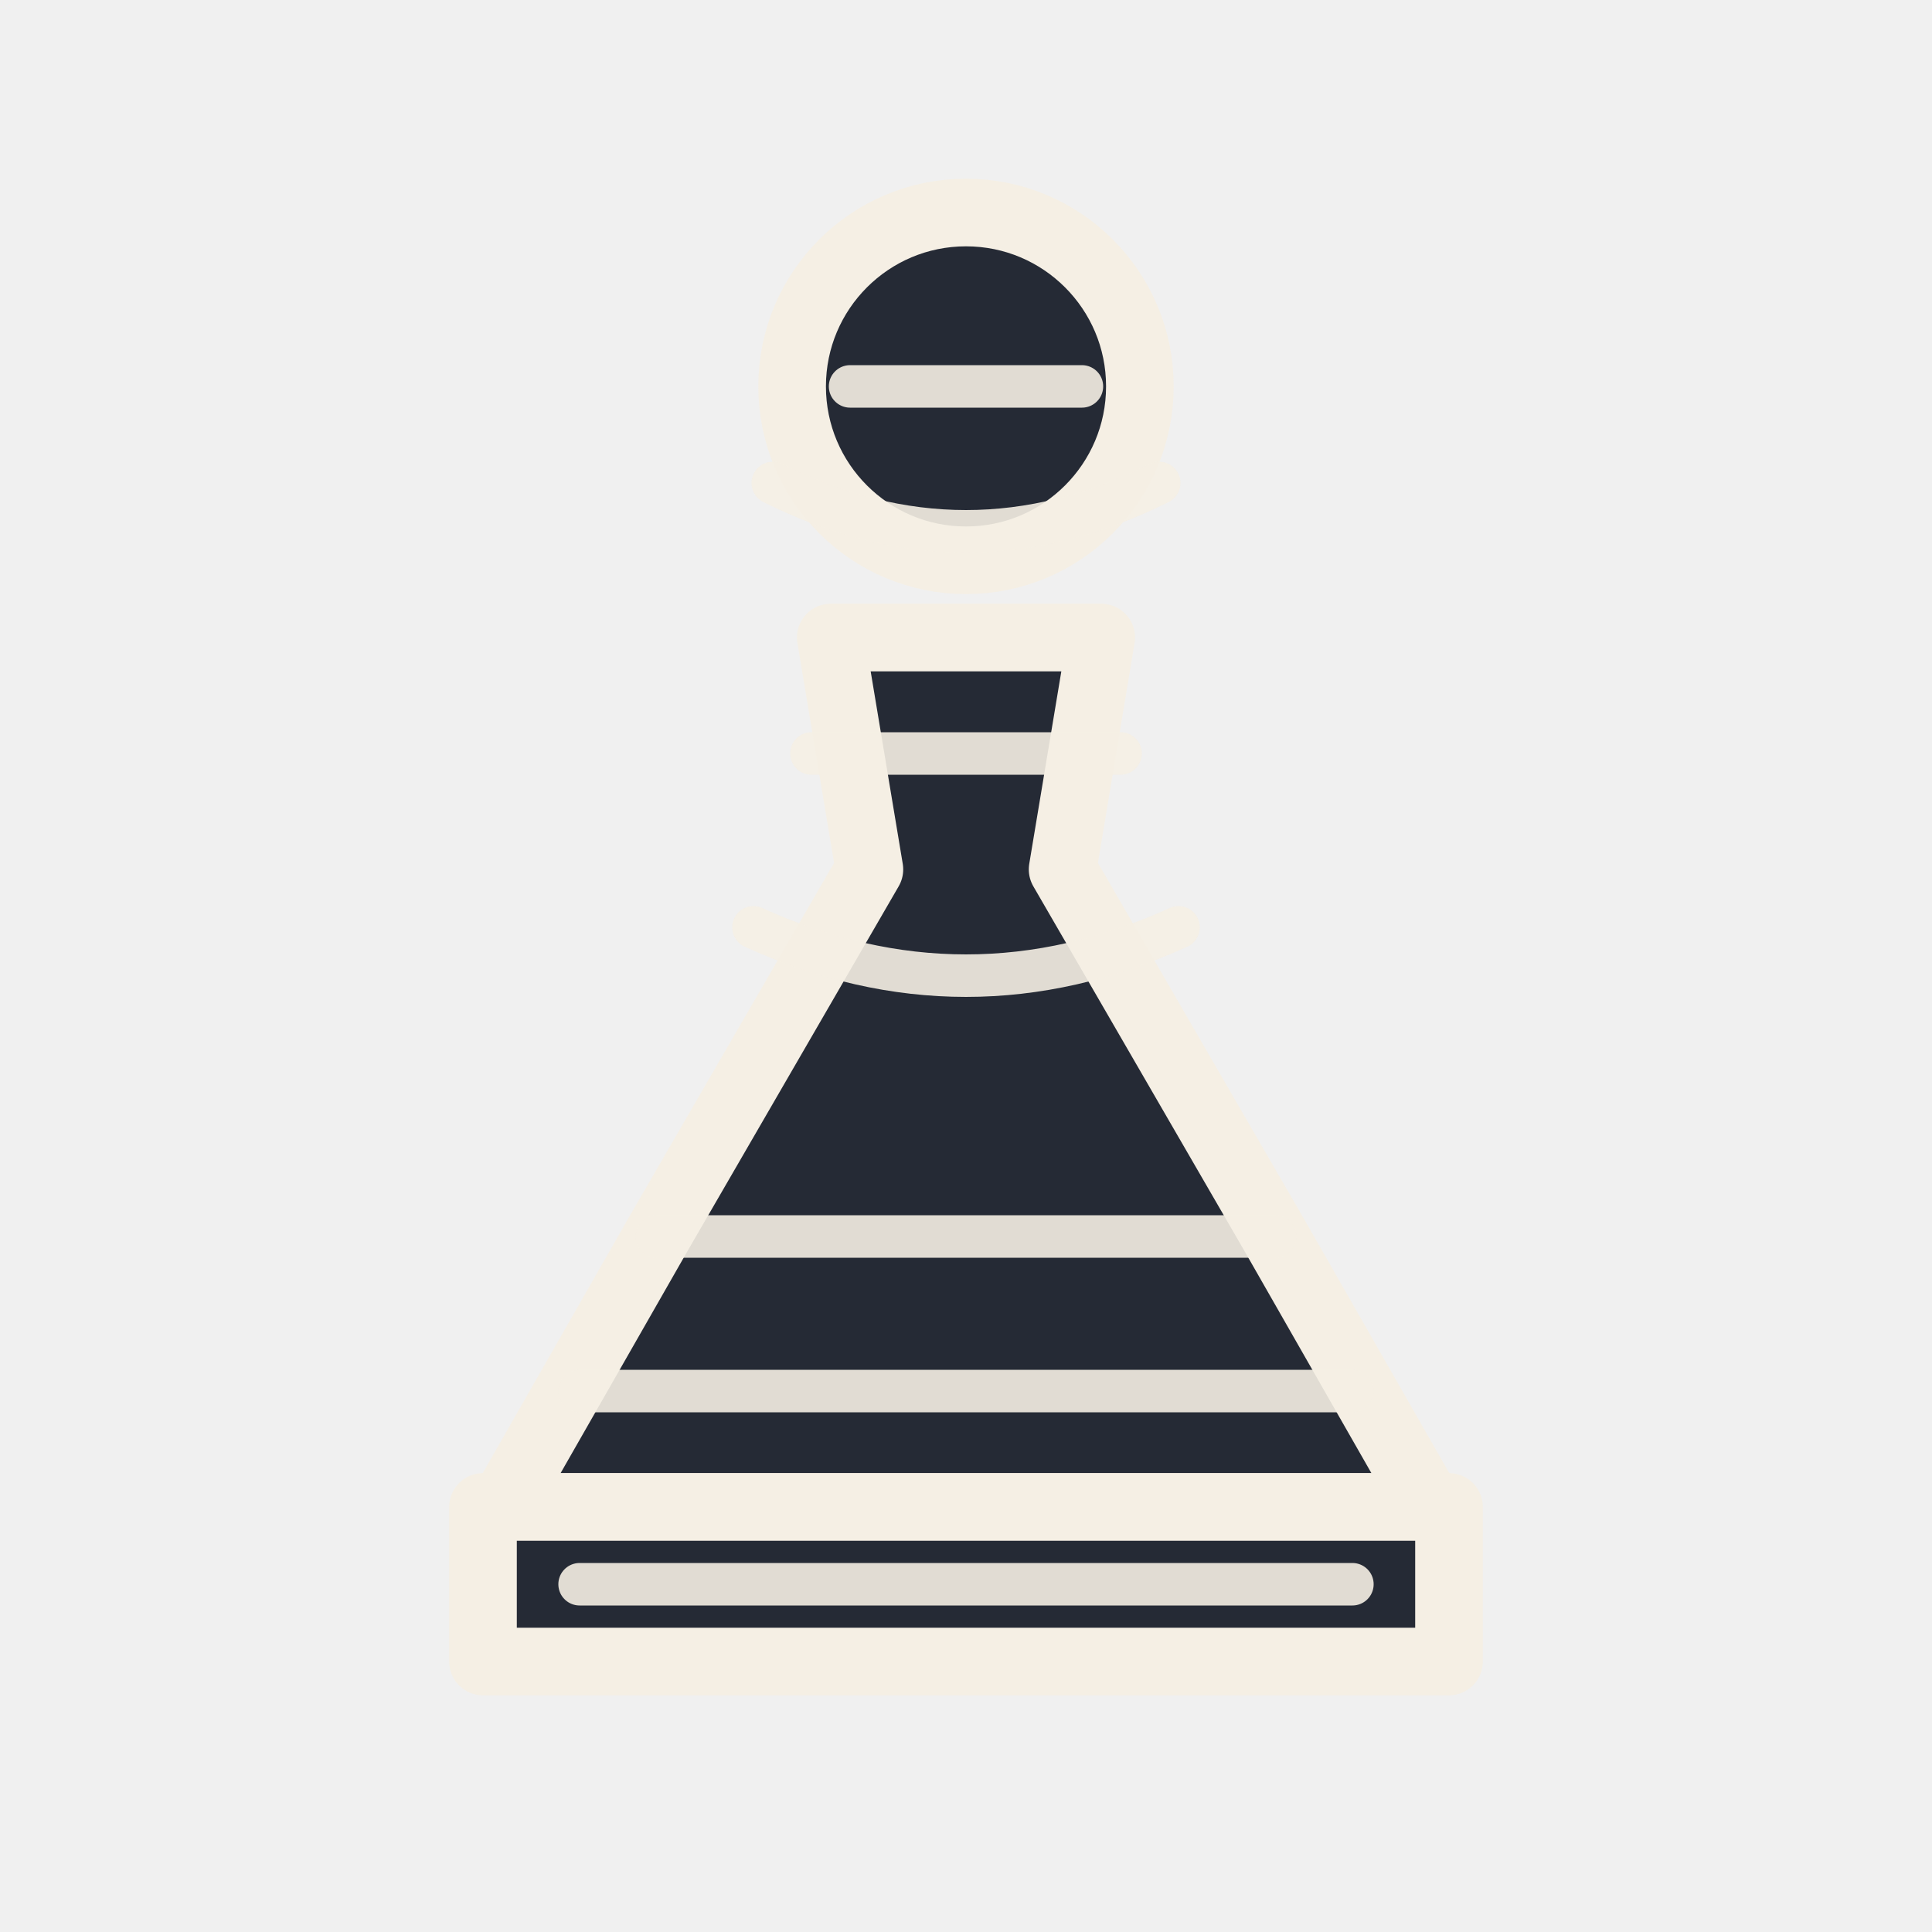
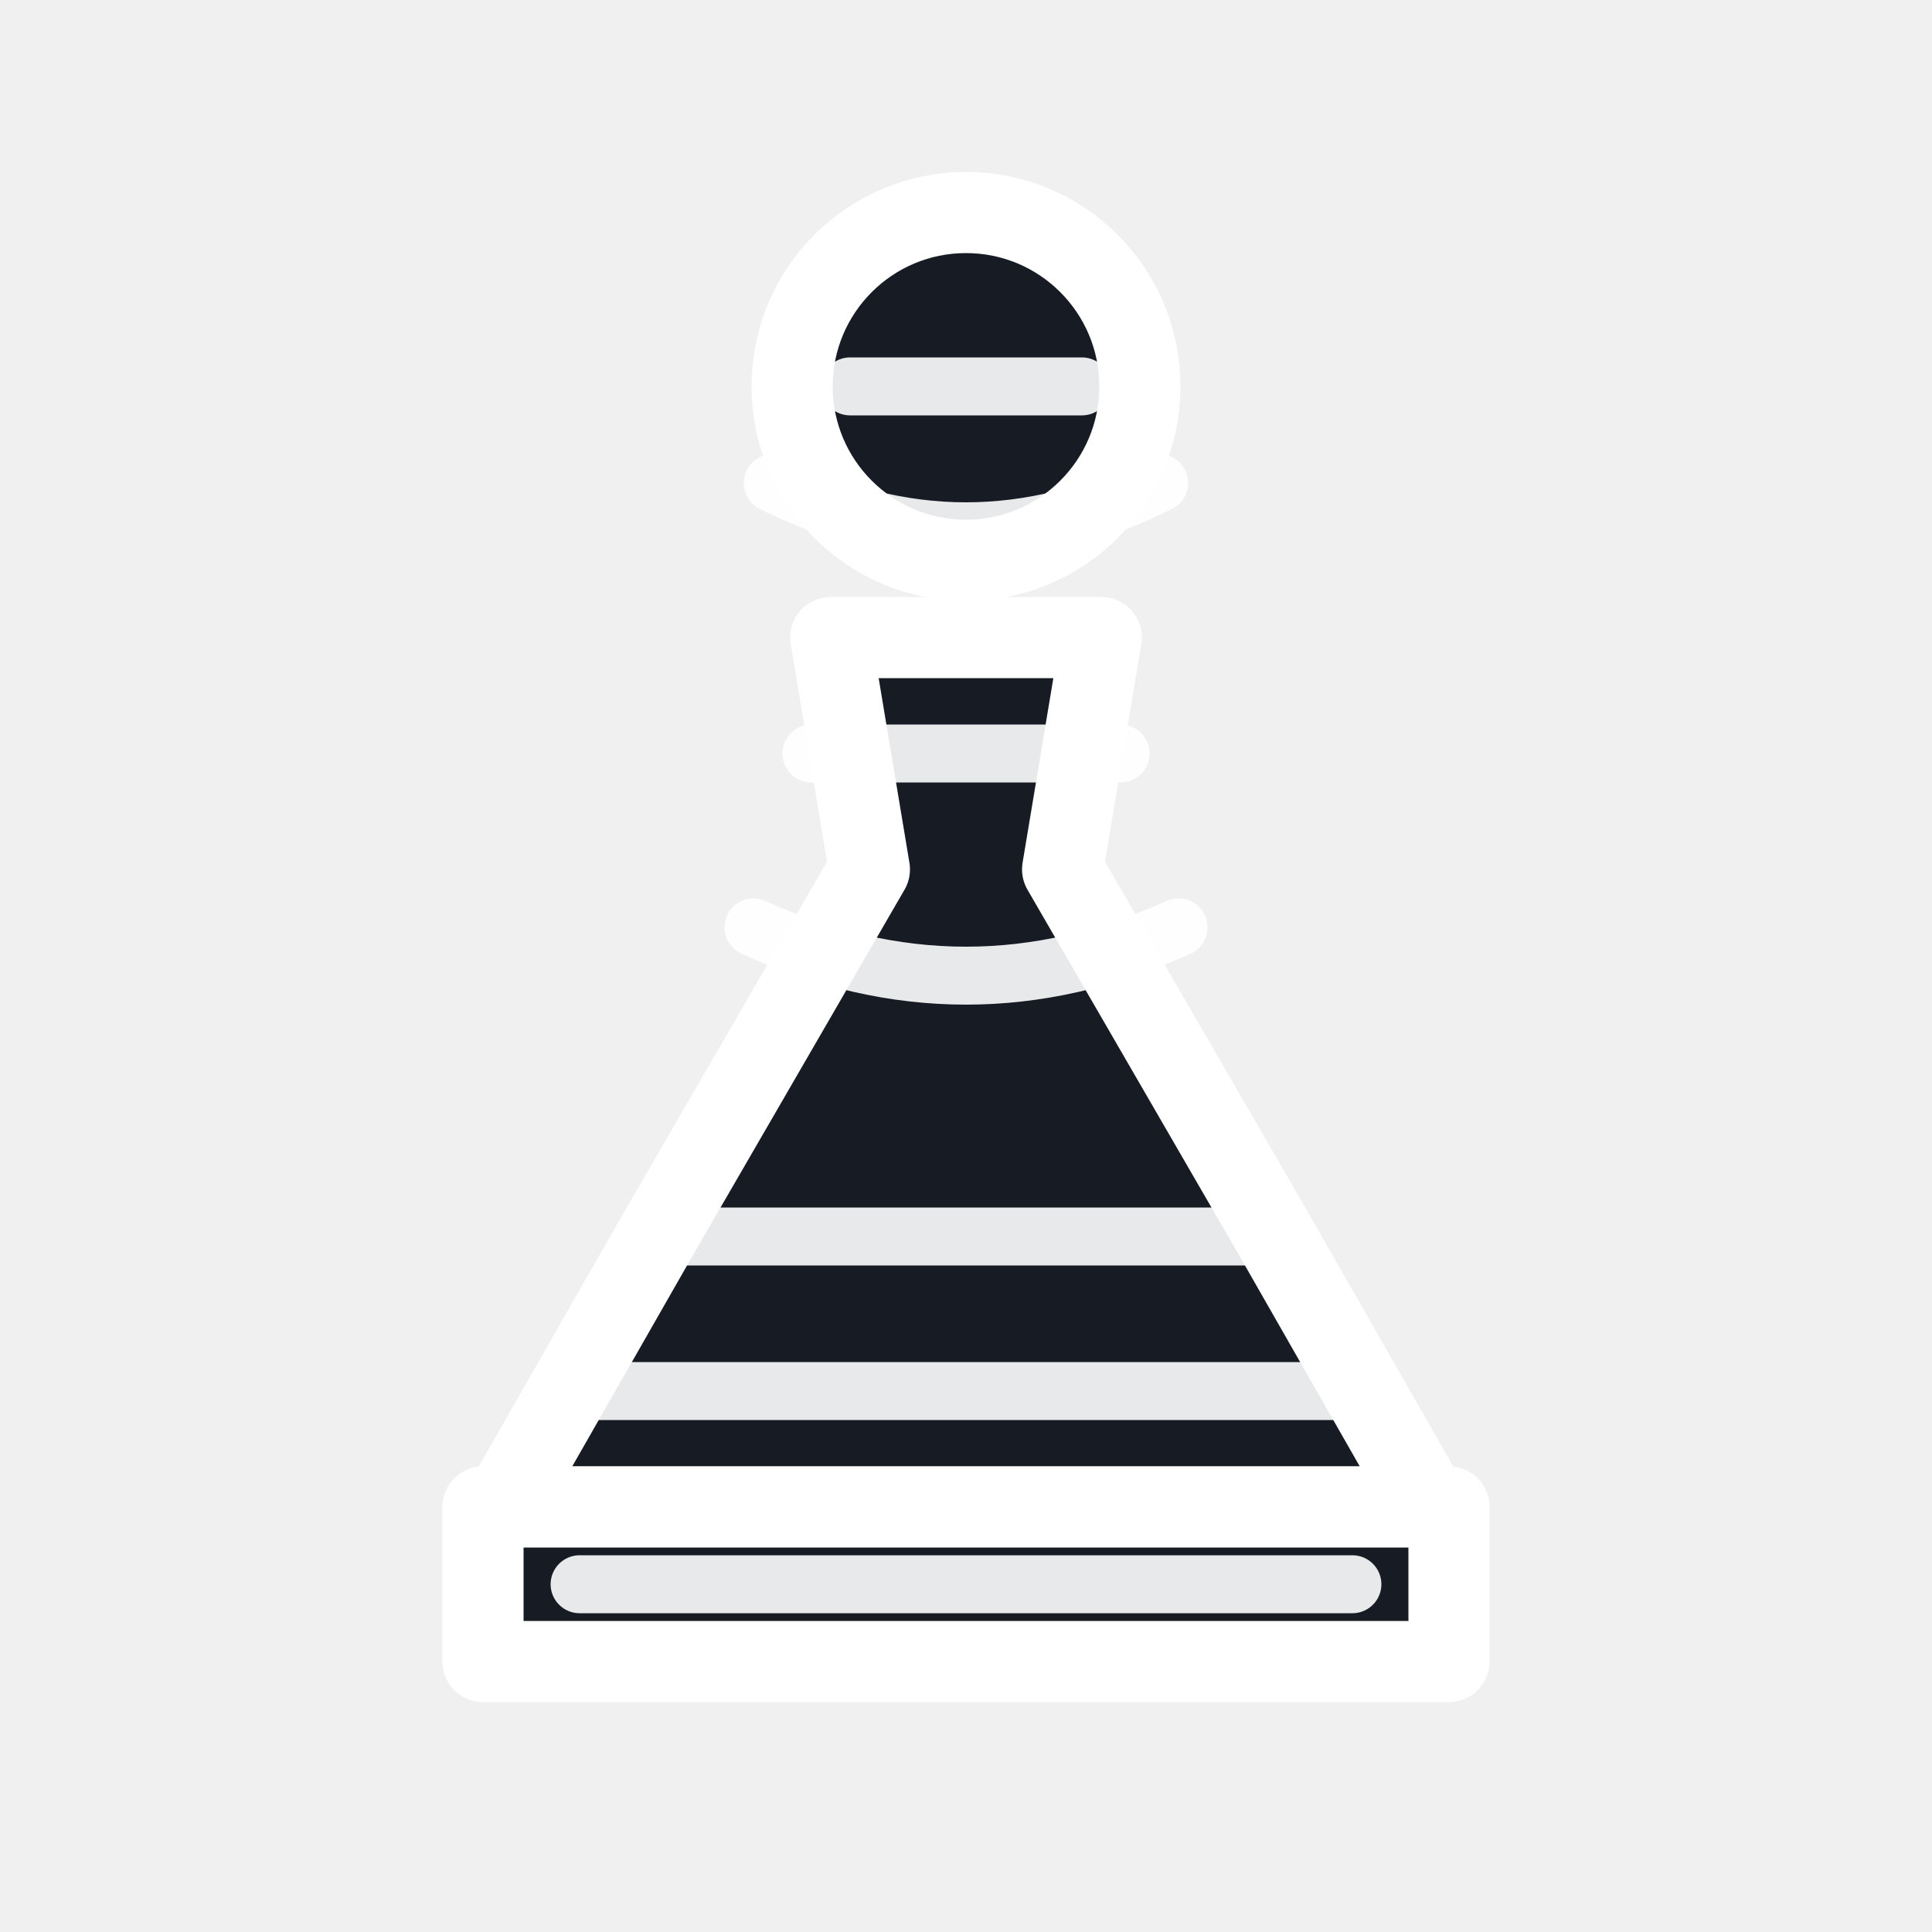
<svg xmlns="http://www.w3.org/2000/svg" viewBox="0 0 100 100" role="img" aria-label="Black Pawn">
-   <g fill="#252a35" stroke="#f5efe4" stroke-width="3.5" stroke-linejoin="round" stroke-linecap="round">
+   <g fill="#171b24" stroke="#ffffff" stroke-width="4.2" stroke-linejoin="round" stroke-linecap="round">
    <circle cx="50" cy="20" r="9" />
    <path d="M43 33h14l-2 12 11 19 8 14H26l8-14 11-19z" />
    <path d="M25 78h50v8H25z" />
-     <g fill="none" stroke="#f5efe4" stroke-width="2.2" stroke-linecap="round" stroke-linejoin="round" opacity=".9">
+     <g fill="none" stroke="#ffffff" stroke-width="3" stroke-linecap="round" stroke-linejoin="round" opacity=".9">
      <path d="M44 20h12M40 25q10 5 20 0M42 39h16M39 48q11 5 22 0M34 64h32M30 72h40M30 82h40" />
    </g>
  </g>
</svg>
